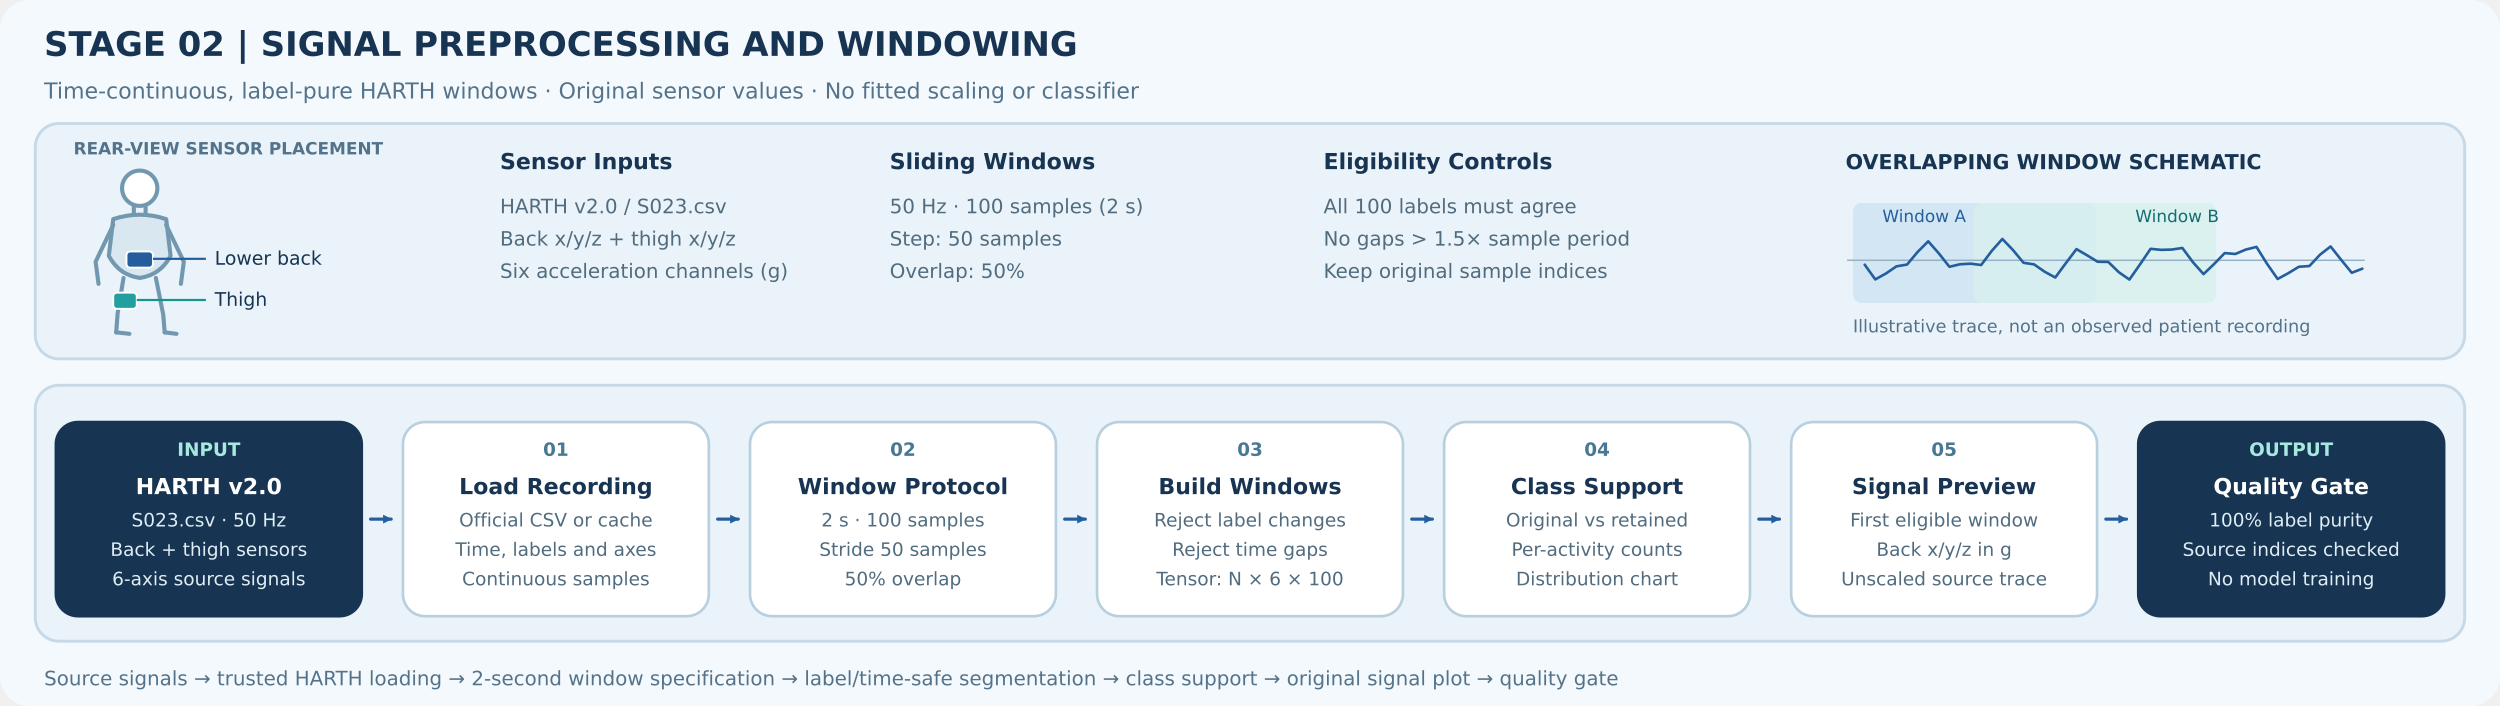
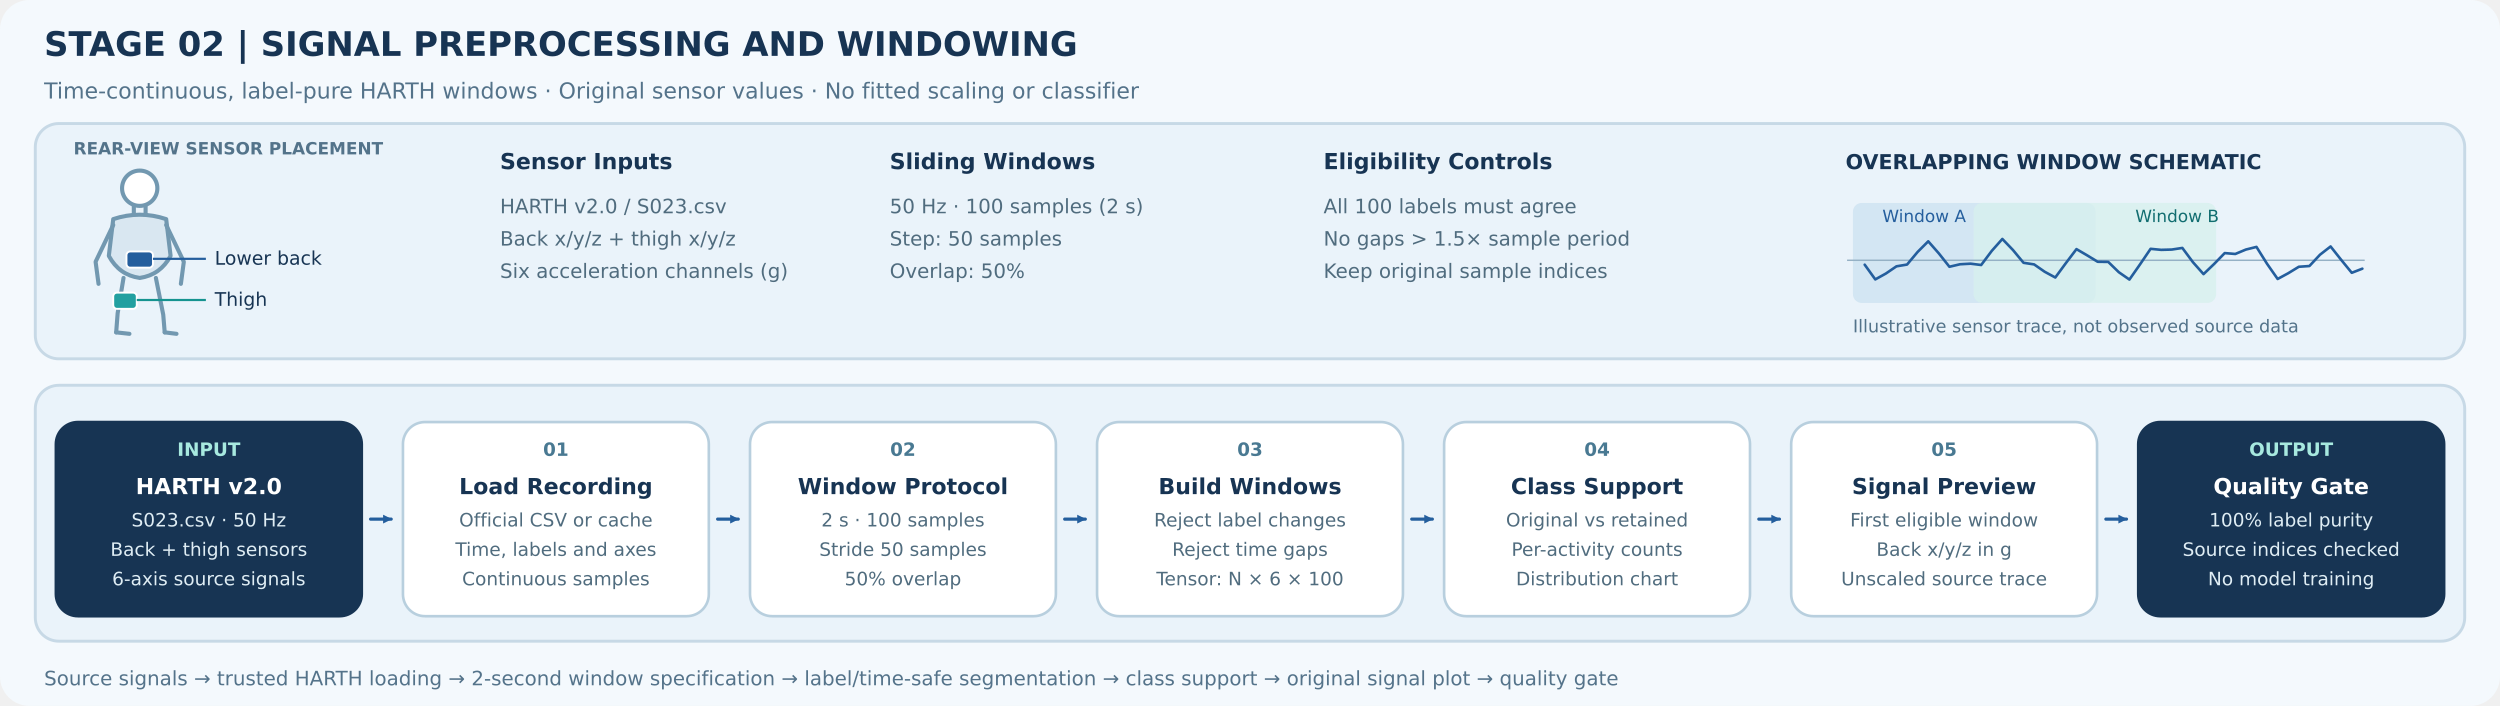
<svg xmlns="http://www.w3.org/2000/svg" width="1700" height="480" viewBox="0 0 1700 480" role="img" aria-labelledby="title desc">
  <defs>
    <marker id="small-arrow" markerUnits="userSpaceOnUse" markerWidth="6" markerHeight="6" refX="5.5" refY="3" orient="auto">
      <path d="M0 0 L6 3 L0 6 Z" fill="#245E9D" />
    </marker>
  </defs>
  <rect width="1700" height="480" rx="20" fill="#F4F9FD" />
  <g font-family="DejaVu Sans, Arial, sans-serif">
    <text x="30" y="38" font-size="23" font-weight="700" fill="#173453">STAGE 02 | SIGNAL PREPROCESSING AND WINDOWING</text>
    <text x="30" y="67" font-size="15" fill="#54738A">Time-continuous, label-pure HARTH windows · Original sensor values · No fitted scaling or classifier</text>
    <rect x="24" y="84" width="1652" height="160" rx="16" fill="#EAF3FA" stroke="#C7D9E6" stroke-width="2" />
    <rect x="24" y="262" width="1652" height="174" rx="16" fill="#EAF3FA" stroke="#C7D9E6" stroke-width="2" />
    <g aria-label="Lower-back and thigh sensors">
      <text x="50" y="105" font-size="11.5" font-weight="700" fill="#53738A">REAR-VIEW SENSOR PLACEMENT</text>
      <g stroke="#7298B0" stroke-width="2.8" stroke-linecap="round" stroke-linejoin="round">
        <circle cx="95" cy="128" r="12" fill="#FFFFFF" />
        <path d="M91 140 L91 147 M99 140 L99 147" fill="none" />
        <path d="M77 149 Q95 143 113 149 L116 174 Q109 187 95 189 Q81 187 74 174 Z" fill="#D9E7F1" />
        <path d="M77 153 L65 178 L67 193 M113 153 L125 178 L123 193" fill="none" />
        <path d="M84 189 L80 213 L79 226 M106 189 L111 214 L112 226" fill="none" />
        <path d="M79 226 L88 227 M112 226 L120 227" fill="none" />
      </g>
      <rect x="86" y="171" width="18" height="11" rx="2.5" fill="#245E9D" stroke="#FFFFFF" stroke-width="1.3" />
      <rect x="77" y="199" width="16" height="11" rx="2.5" fill="#22A0A0" stroke="#FFFFFF" stroke-width="1.3" />
      <path d="M104 176 H140" stroke="#245E9D" stroke-width="1.5" />
      <text x="146" y="180" font-size="12.8" fill="#173453">Lower back</text>
      <path d="M93 204 H140" stroke="#15938F" stroke-width="1.5" />
      <text x="146" y="208" font-size="12.8" fill="#173453">Thigh</text>
    </g>
    <g>
      <text x="340" y="115" font-size="15" font-weight="700" fill="#173453">Sensor Inputs</text>
      <text x="340" y="145" font-size="13.5" fill="#506C7E">HARTH v2.0 / S023.csv</text>
      <text x="340" y="167" font-size="13.5" fill="#506C7E">Back x/y/z + thigh x/y/z</text>
      <text x="340" y="189" font-size="13.5" fill="#506C7E">Six acceleration channels (g)</text>
    </g>
    <g>
      <text x="605" y="115" font-size="15" font-weight="700" fill="#173453">Sliding Windows</text>
      <text x="605" y="145" font-size="13.5" fill="#506C7E">50 Hz · 100 samples (2 s)</text>
      <text x="605" y="167" font-size="13.5" fill="#506C7E">Step: 50 samples</text>
      <text x="605" y="189" font-size="13.5" fill="#506C7E">Overlap: 50%</text>
    </g>
    <g>
      <text x="900" y="115" font-size="15" font-weight="700" fill="#173453">Eligibility Controls</text>
      <text x="900" y="145" font-size="13.5" fill="#506C7E">All 100 labels must agree</text>
      <text x="900" y="167" font-size="13.5" fill="#506C7E">No gaps &gt; 1.5× sample period</text>
      <text x="900" y="189" font-size="13.5" fill="#506C7E">Keep original sample indices</text>
    </g>
    <g aria-label="Illustrative accelerometer waveform and two overlapping windows">
      <text x="1255" y="115" font-size="14" font-weight="700" fill="#173453">OVERLAPPING WINDOW SCHEMATIC</text>
      <rect x="1260" y="138" width="165" height="68" rx="6" fill="#D0E4F2" opacity="0.9" />
      <rect x="1342" y="138" width="165" height="68" rx="6" fill="#D7F0ED" opacity="0.8" />
      <line x1="1256" y1="177" x2="1608" y2="177" stroke="#95B1C5" stroke-width="1" />
      <path d="M1268.0 180.0 L1275.2 190.0 L1282.4 186.0 L1289.6 181.1 L1296.8 179.9 L1304.0 171.3 L1311.2 164.1 L1318.4 172.3 L1325.6 181.4 L1332.8 179.7 L1340.0 179.3 L1347.2 180.2 L1354.4 170.6 L1361.6 162.5 L1368.8 170.0 L1376.0 178.7 L1383.2 179.8 L1390.4 184.8 L1397.6 188.7 L1404.8 178.9 L1412.0 169.4 L1419.2 173.6 L1426.4 178.0 L1433.6 178.1 L1440.8 185.1 L1448.0 190.1 L1455.2 179.8 L1462.4 169.2 L1469.6 169.9 L1476.8 169.7 L1484.0 168.6 L1491.2 178.3 L1498.4 186.4 L1505.6 179.5 L1512.8 172.1 L1520.0 172.7 L1527.2 169.7 L1534.4 167.9 L1541.6 179.4 L1548.8 189.7 L1556.0 185.8 L1563.2 181.4 L1570.4 180.9 L1577.6 173.2 L1584.8 167.6 L1592.0 176.7 L1599.2 185.5 L1606.4 182.7" fill="none" stroke="#245E9D" stroke-width="1.8" stroke-linecap="round" stroke-linejoin="round" />
      <text x="1280" y="151" font-size="11.5" fill="#245E9D">Window A</text>
      <text x="1452" y="151" font-size="11.5" fill="#116D70">Window B</text>
-       <text x="1260" y="226" font-size="12" fill="#53738A">Illustrative trace, not an observed patient recording</text>
+       <text x="1260" y="226" font-size="12" fill="#53738A">Illustrative sensor trace, not observed source data</text>
    </g>
    <g aria-label="Six compact identical arrows">
      <path d="M252 353 H266" fill="none" stroke="#245E9D" stroke-width="2.2" stroke-linecap="round" marker-end="url(#small-arrow)" />
      <path d="M488 353 H502" fill="none" stroke="#245E9D" stroke-width="2.2" stroke-linecap="round" marker-end="url(#small-arrow)" />
      <path d="M724 353 H738" fill="none" stroke="#245E9D" stroke-width="2.2" stroke-linecap="round" marker-end="url(#small-arrow)" />
      <path d="M960 353 H974" fill="none" stroke="#245E9D" stroke-width="2.2" stroke-linecap="round" marker-end="url(#small-arrow)" />
      <path d="M1196 353 H1210" fill="none" stroke="#245E9D" stroke-width="2.2" stroke-linecap="round" marker-end="url(#small-arrow)" />
      <path d="M1432 353 H1446" fill="none" stroke="#245E9D" stroke-width="2.2" stroke-linecap="round" marker-end="url(#small-arrow)" />
    </g>
    <g aria-label="Seven sequential, source-grounded workflow blocks">
      <g class="process-block">
        <rect x="38" y="287" width="208" height="132" rx="15" fill="#173453" stroke="#173453" stroke-width="1.8" />
        <text x="142" y="310" text-anchor="middle" font-size="12.5" font-weight="700" fill="#A7E9DF">INPUT</text>
        <text x="142" y="336" text-anchor="middle" font-size="15" font-weight="700" fill="#FFFFFF">HARTH v2.0</text>
        <text x="142" y="358" text-anchor="middle" font-size="12.6" fill="#DFEDF4">S023.csv · 50 Hz</text>
        <text x="142" y="378" text-anchor="middle" font-size="12.6" fill="#DFEDF4">Back + thigh sensors</text>
        <text x="142" y="398" text-anchor="middle" font-size="12.6" fill="#DFEDF4">6-axis source signals</text>
      </g>
      <g class="process-block">
        <rect x="274" y="287" width="208" height="132" rx="15" fill="#FFFFFF" stroke="#B8CFDE" stroke-width="1.8" />
        <text x="378" y="310" text-anchor="middle" font-size="12.5" font-weight="700" fill="#497992">01</text>
        <text x="378" y="336" text-anchor="middle" font-size="15" font-weight="700" fill="#173453">Load Recording</text>
        <text x="378" y="358" text-anchor="middle" font-size="12.6" fill="#506C7E">Official CSV or cache</text>
        <text x="378" y="378" text-anchor="middle" font-size="12.6" fill="#506C7E">Time, labels and axes</text>
        <text x="378" y="398" text-anchor="middle" font-size="12.6" fill="#506C7E">Continuous samples</text>
      </g>
      <g class="process-block">
        <rect x="510" y="287" width="208" height="132" rx="15" fill="#FFFFFF" stroke="#B8CFDE" stroke-width="1.8" />
        <text x="614" y="310" text-anchor="middle" font-size="12.5" font-weight="700" fill="#497992">02</text>
        <text x="614" y="336" text-anchor="middle" font-size="15" font-weight="700" fill="#173453">Window Protocol</text>
        <text x="614" y="358" text-anchor="middle" font-size="12.6" fill="#506C7E">2 s · 100 samples</text>
        <text x="614" y="378" text-anchor="middle" font-size="12.6" fill="#506C7E">Stride 50 samples</text>
        <text x="614" y="398" text-anchor="middle" font-size="12.6" fill="#506C7E">50% overlap</text>
      </g>
      <g class="process-block">
        <rect x="746" y="287" width="208" height="132" rx="15" fill="#FFFFFF" stroke="#B8CFDE" stroke-width="1.8" />
        <text x="850" y="310" text-anchor="middle" font-size="12.5" font-weight="700" fill="#497992">03</text>
        <text x="850" y="336" text-anchor="middle" font-size="15" font-weight="700" fill="#173453">Build Windows</text>
        <text x="850" y="358" text-anchor="middle" font-size="12.6" fill="#506C7E">Reject label changes</text>
        <text x="850" y="378" text-anchor="middle" font-size="12.6" fill="#506C7E">Reject time gaps</text>
        <text x="850" y="398" text-anchor="middle" font-size="12.6" fill="#506C7E">Tensor: N × 6 × 100</text>
      </g>
      <g class="process-block">
        <rect x="982" y="287" width="208" height="132" rx="15" fill="#FFFFFF" stroke="#B8CFDE" stroke-width="1.8" />
        <text x="1086" y="310" text-anchor="middle" font-size="12.5" font-weight="700" fill="#497992">04</text>
        <text x="1086" y="336" text-anchor="middle" font-size="15" font-weight="700" fill="#173453">Class Support</text>
        <text x="1086" y="358" text-anchor="middle" font-size="12.6" fill="#506C7E">Original vs retained</text>
        <text x="1086" y="378" text-anchor="middle" font-size="12.6" fill="#506C7E">Per-activity counts</text>
        <text x="1086" y="398" text-anchor="middle" font-size="12.6" fill="#506C7E">Distribution chart</text>
      </g>
      <g class="process-block">
        <rect x="1218" y="287" width="208" height="132" rx="15" fill="#FFFFFF" stroke="#B8CFDE" stroke-width="1.8" />
        <text x="1322" y="310" text-anchor="middle" font-size="12.5" font-weight="700" fill="#497992">05</text>
        <text x="1322" y="336" text-anchor="middle" font-size="15" font-weight="700" fill="#173453">Signal Preview</text>
        <text x="1322" y="358" text-anchor="middle" font-size="12.6" fill="#506C7E">First eligible window</text>
        <text x="1322" y="378" text-anchor="middle" font-size="12.6" fill="#506C7E">Back x/y/z in g</text>
        <text x="1322" y="398" text-anchor="middle" font-size="12.6" fill="#506C7E">Unscaled source trace</text>
      </g>
      <g class="process-block">
        <rect x="1454" y="287" width="208" height="132" rx="15" fill="#173453" stroke="#173453" stroke-width="1.8" />
        <text x="1558" y="310" text-anchor="middle" font-size="12.5" font-weight="700" fill="#A7E9DF">OUTPUT</text>
        <text x="1558" y="336" text-anchor="middle" font-size="15" font-weight="700" fill="#FFFFFF">Quality Gate</text>
        <text x="1558" y="358" text-anchor="middle" font-size="12.6" fill="#DFEDF4">100% label purity</text>
        <text x="1558" y="378" text-anchor="middle" font-size="12.6" fill="#DFEDF4">Source indices checked</text>
        <text x="1558" y="398" text-anchor="middle" font-size="12.6" fill="#DFEDF4">No model training</text>
      </g>
    </g>
    <text x="30" y="466" font-size="13.5" fill="#54738A">Source signals → trusted HARTH loading → 2-second window specification → label/time-safe segmentation → class support → original signal plot → quality gate</text>
  </g>
</svg>
